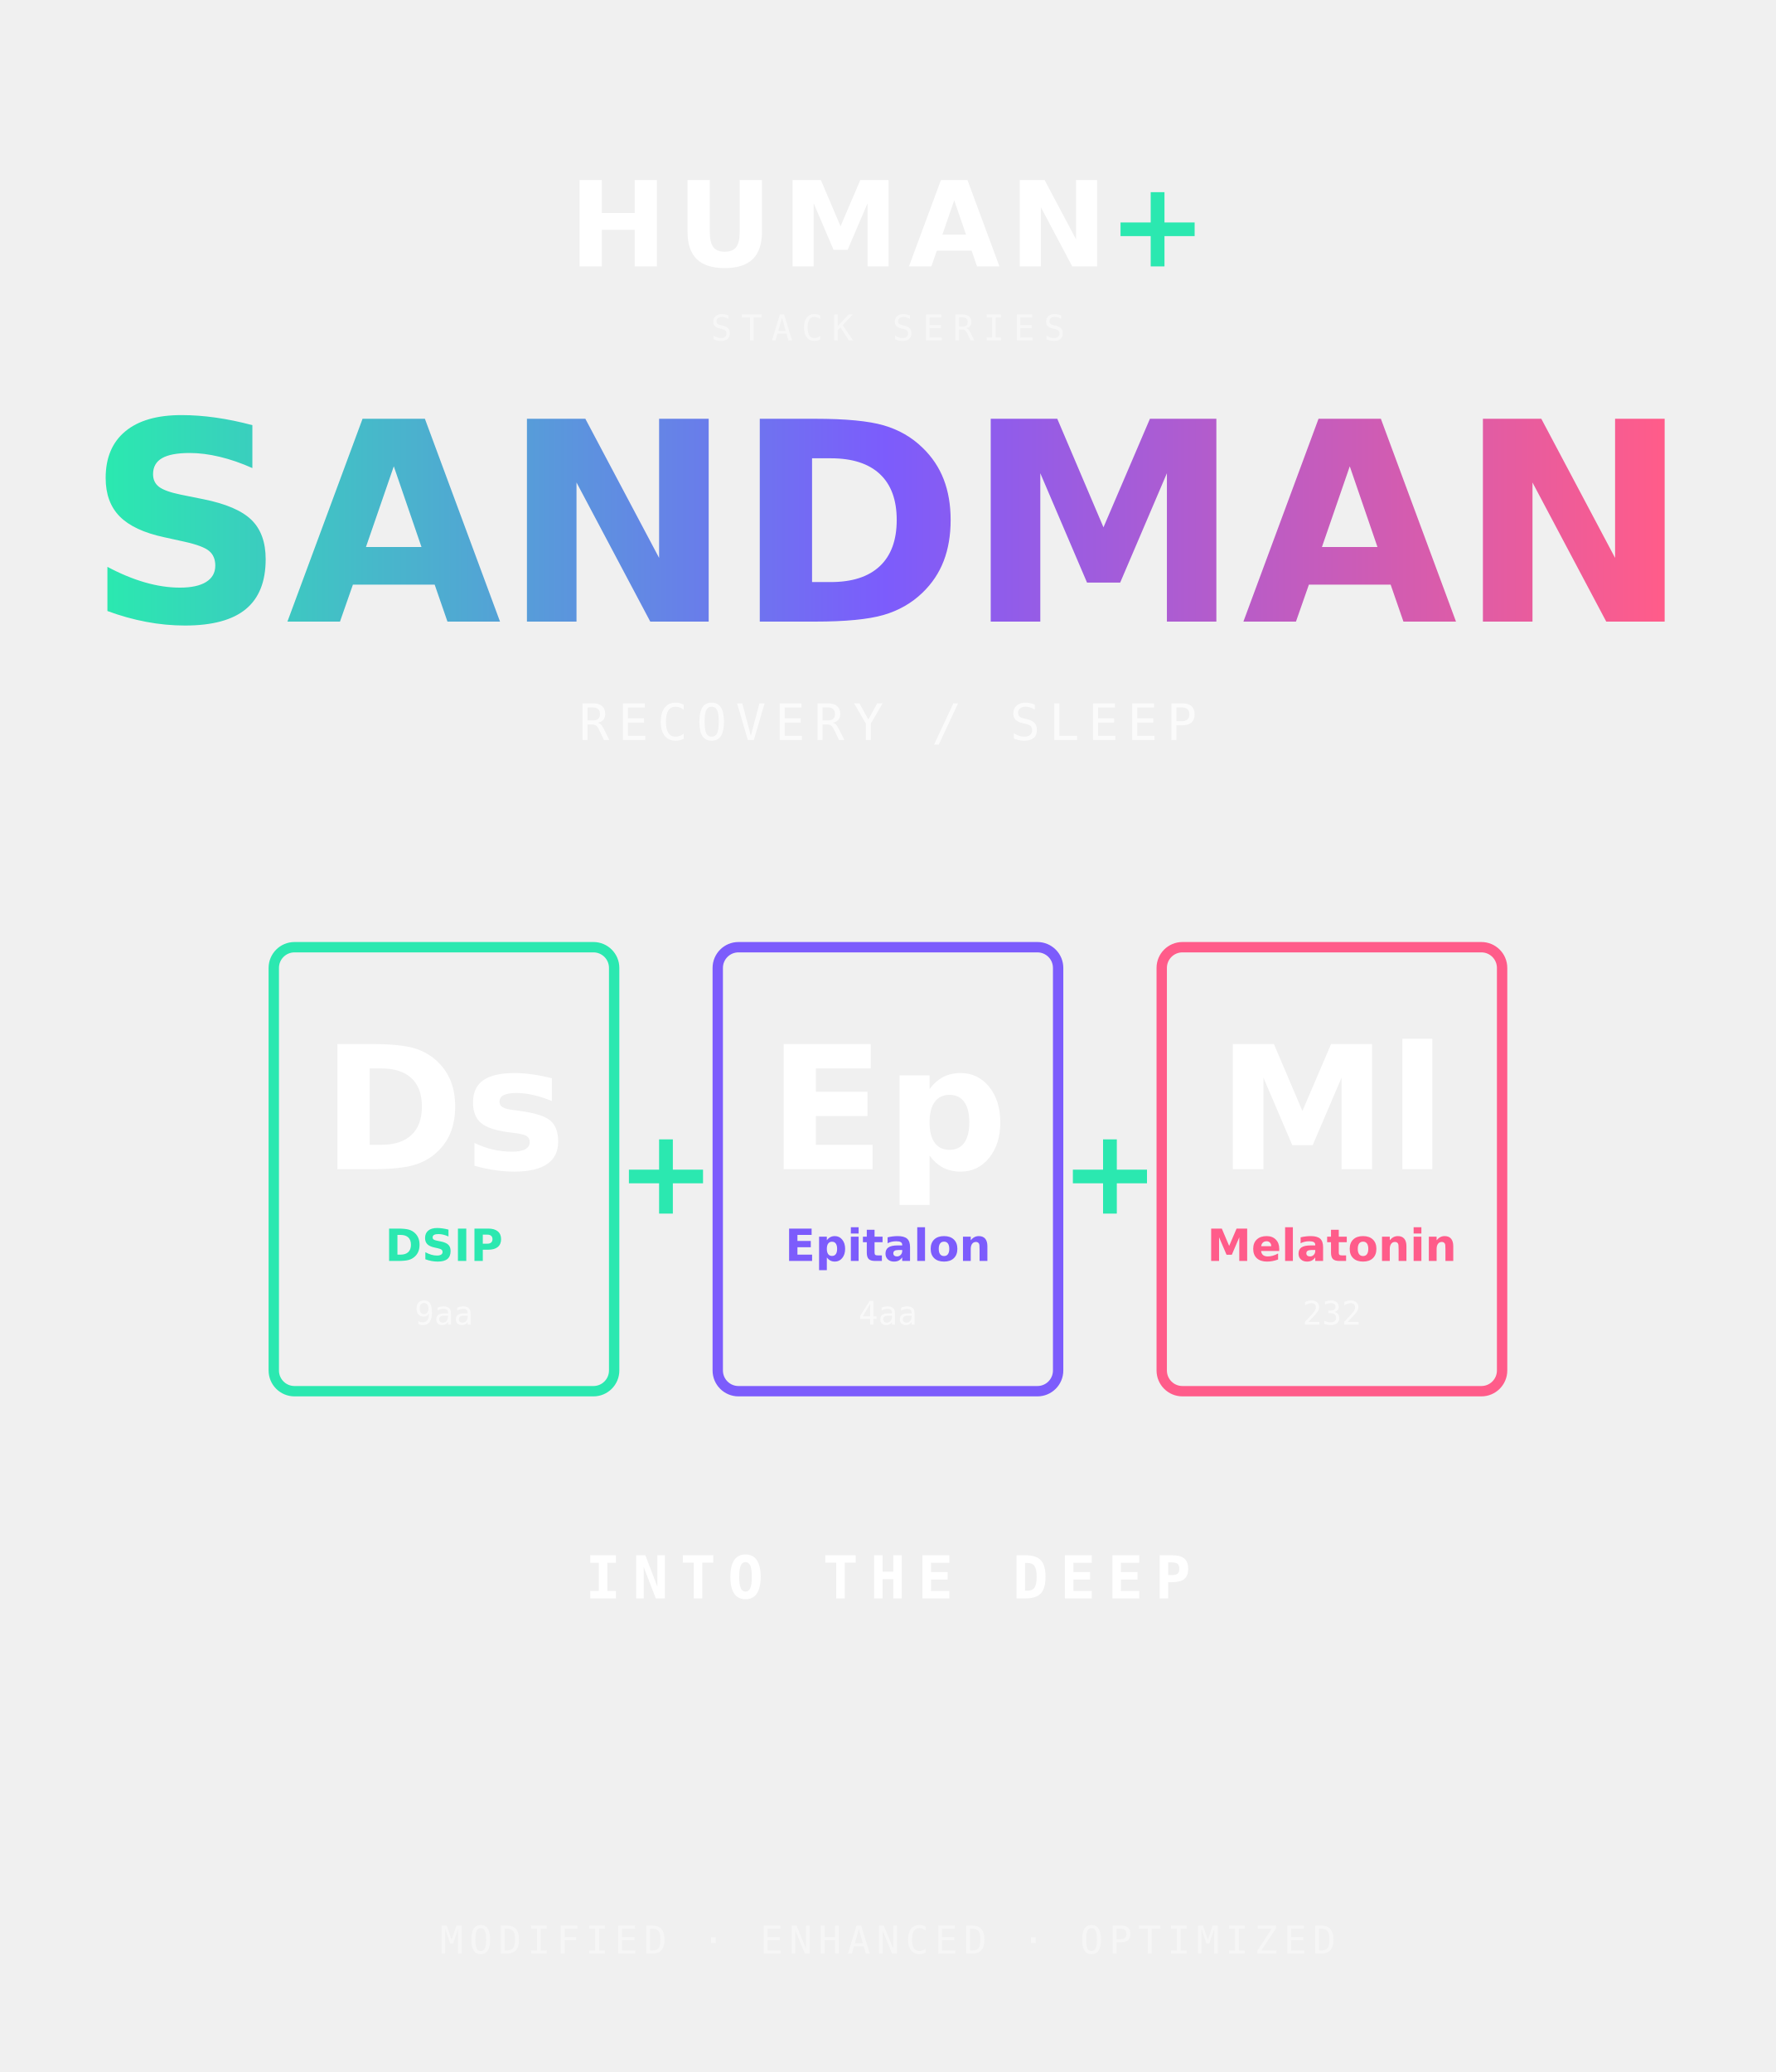
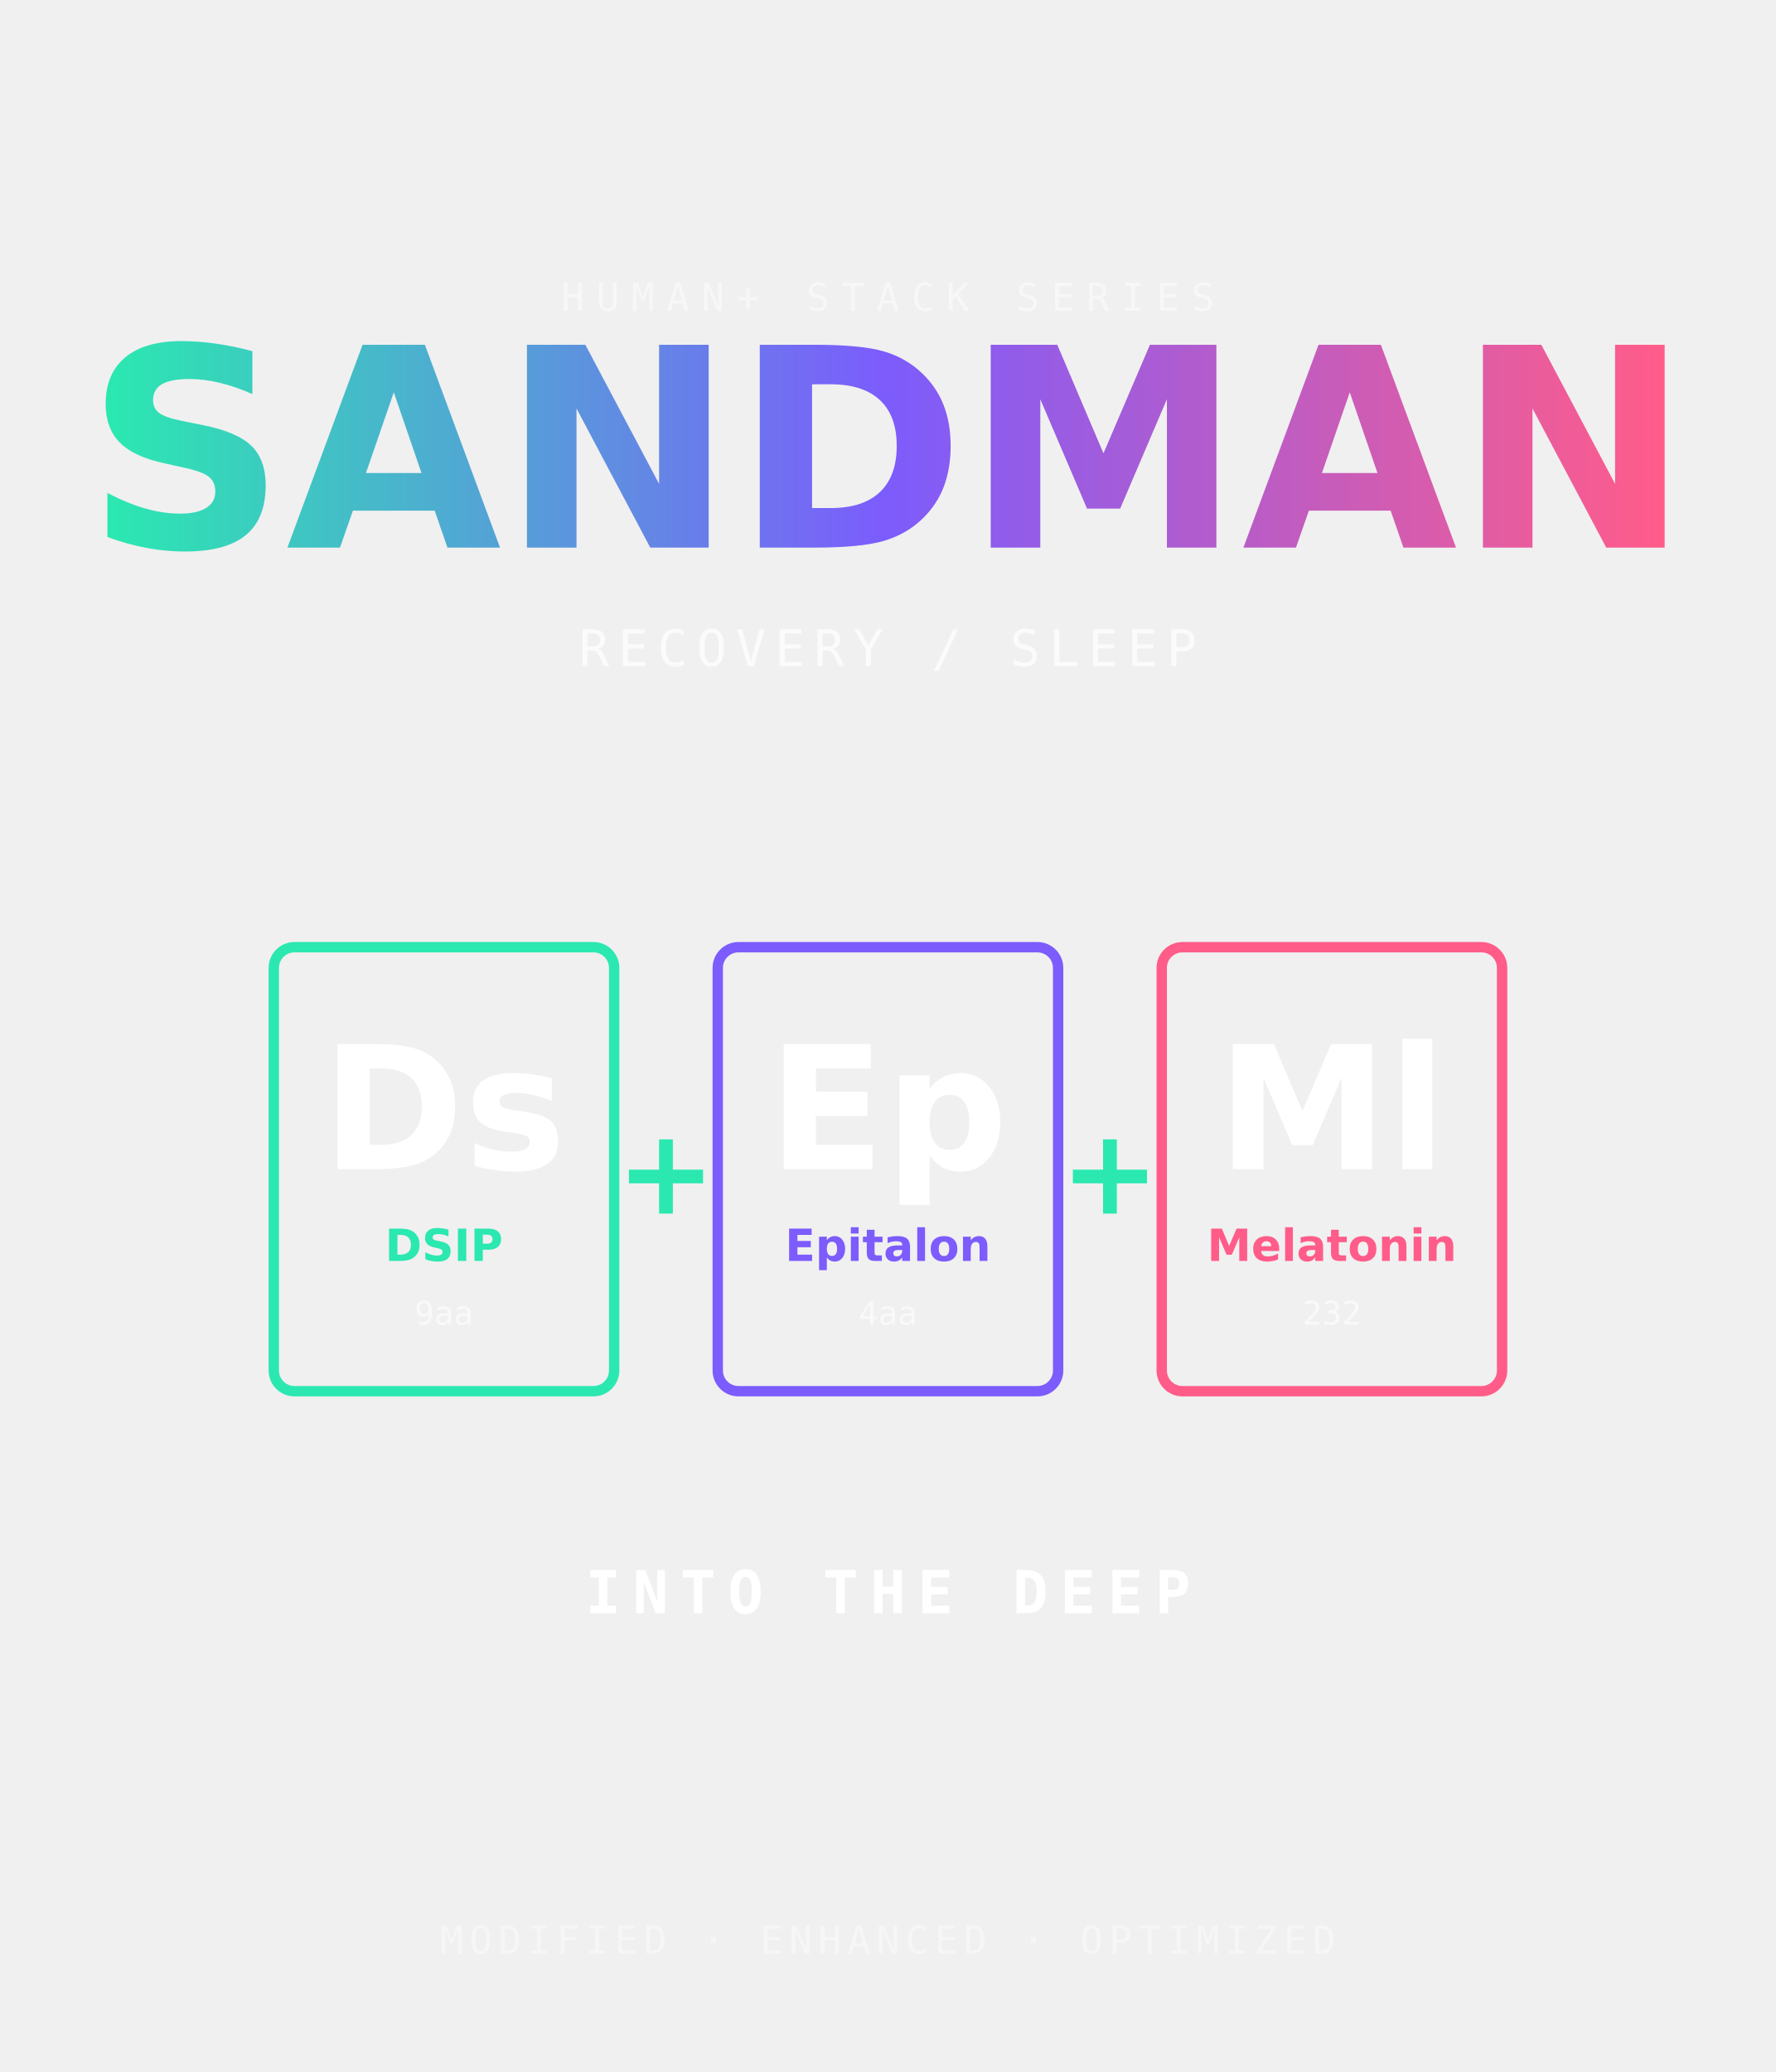
<svg xmlns="http://www.w3.org/2000/svg" viewBox="0 0 1200 1400" width="1200" height="1400">
  <defs>
    <linearGradient id="g" x1="0" y1="0" x2="1" y2="0">
      <stop offset="0%" stop-color="#2BE8B0" />
      <stop offset="50%" stop-color="#7C5CFC" />
      <stop offset="100%" stop-color="#FF5C8A" />
    </linearGradient>
  </defs>
-   <text x="600" y="180" font-family="DejaVu Sans, Liberation Sans, Arial, sans-serif" font-size="80" font-weight="800" text-anchor="middle" letter-spacing="6" fill="#FFFFFF">HUMAN<tspan fill="#2BE8B0">+</tspan>
-   </text>
-   <text x="600" y="230" font-family="DejaVu Sans Mono, Liberation Mono, monospace" font-size="24" text-anchor="middle" letter-spacing="6" fill="#FFFFFF" fill-opacity="0.45">STACK SERIES</text>
-   <text x="600" y="420" font-family="DejaVu Sans, Liberation Sans, Arial, sans-serif" font-size="188" font-weight="800" text-anchor="middle" fill="url(#g)">SANDMAN</text>
-   <text x="600" y="500" font-family="DejaVu Sans Mono, Liberation Mono, monospace" font-size="34" letter-spacing="6" text-anchor="middle" fill="#FFFFFF" fill-opacity="0.75">RECOVERY / SLEEP</text>
+   <text x="600" y="210" font-family="DejaVu Sans Mono, Liberation Mono, monospace" font-size="26" text-anchor="middle" letter-spacing="8" fill="#FFFFFF" fill-opacity="0.45">HUMAN+ STACK SERIES</text>
+   <text x="600" y="370" font-family="DejaVu Sans, Liberation Sans, Arial, sans-serif" font-size="188" font-weight="800" text-anchor="middle" fill="url(#g)">SANDMAN</text>
+   <text x="600" y="450" font-family="DejaVu Sans Mono, Liberation Mono, monospace" font-size="34" letter-spacing="6" text-anchor="middle" fill="#FFFFFF" fill-opacity="0.75">RECOVERY / SLEEP</text>
  <rect x="185.0" y="640" width="230" height="300" rx="14" fill="none" stroke="#2BE8B0" stroke-width="7" />
  <text x="300.0" y="790" font-family="DejaVu Sans, Liberation Sans, Arial, sans-serif" font-size="116" font-weight="800" text-anchor="middle" fill="#FFFFFF">Ds</text>
  <text x="300.0" y="852" font-family="DejaVu Sans, Liberation Sans, Arial, sans-serif" font-size="30" font-weight="700" text-anchor="middle" fill="#2BE8B0">DSIP</text>
  <text x="300.0" y="895" font-family="DejaVu Sans Mono, Liberation Mono, monospace" font-size="22" text-anchor="middle" fill="#FFFFFF" fill-opacity="0.6">9aa</text>
  <text x="450.0" y="820.0" font-family="DejaVu Sans, Liberation Sans, Arial, sans-serif" font-size="80" font-weight="800" text-anchor="middle" fill="#2BE8B0">+</text>
  <rect x="485.0" y="640" width="230" height="300" rx="14" fill="none" stroke="#7C5CFC" stroke-width="7" />
  <text x="600.0" y="790" font-family="DejaVu Sans, Liberation Sans, Arial, sans-serif" font-size="116" font-weight="800" text-anchor="middle" fill="#FFFFFF">Ep</text>
  <text x="600.0" y="852" font-family="DejaVu Sans, Liberation Sans, Arial, sans-serif" font-size="30" font-weight="700" text-anchor="middle" fill="#7C5CFC">Epitalon</text>
  <text x="600.0" y="895" font-family="DejaVu Sans Mono, Liberation Mono, monospace" font-size="22" text-anchor="middle" fill="#FFFFFF" fill-opacity="0.6">4aa</text>
  <text x="750.0" y="820.0" font-family="DejaVu Sans, Liberation Sans, Arial, sans-serif" font-size="80" font-weight="800" text-anchor="middle" fill="#2BE8B0">+</text>
  <rect x="785.0" y="640" width="230" height="300" rx="14" fill="none" stroke="#FF5C8A" stroke-width="7" />
  <text x="900.0" y="790" font-family="DejaVu Sans, Liberation Sans, Arial, sans-serif" font-size="116" font-weight="800" text-anchor="middle" fill="#FFFFFF">Ml</text>
  <text x="900.0" y="852" font-family="DejaVu Sans, Liberation Sans, Arial, sans-serif" font-size="30" font-weight="700" text-anchor="middle" fill="#FF5C8A">Melatonin</text>
  <text x="900.0" y="895" font-family="DejaVu Sans Mono, Liberation Mono, monospace" font-size="22" text-anchor="middle" fill="#FFFFFF" fill-opacity="0.6">232</text>
-   <text x="600" y="1080" font-family="DejaVu Sans Mono, Liberation Mono, monospace" font-size="40" font-weight="700" letter-spacing="8" text-anchor="middle" fill="#FFFFFF">INTO THE DEEP</text>
+   <text x="600" y="1090" font-family="DejaVu Sans Mono, Liberation Mono, monospace" font-size="40" font-weight="700" letter-spacing="8" text-anchor="middle" fill="#FFFFFF">INTO THE DEEP</text>
  <text x="600" y="1320" font-family="DejaVu Sans Mono, Liberation Mono, monospace" font-size="26" letter-spacing="4" text-anchor="middle" fill="#FFFFFF" fill-opacity="0.4">MODIFIED · ENHANCED · OPTIMIZED</text>
</svg>
